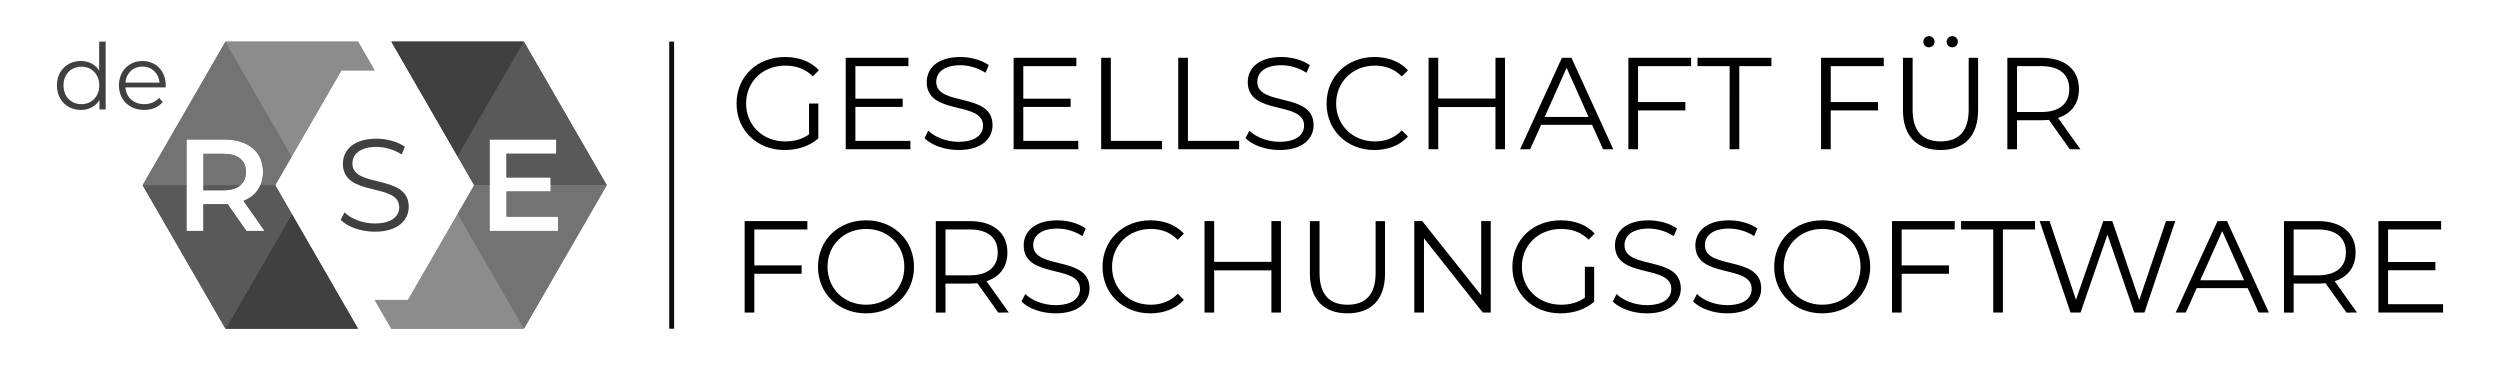
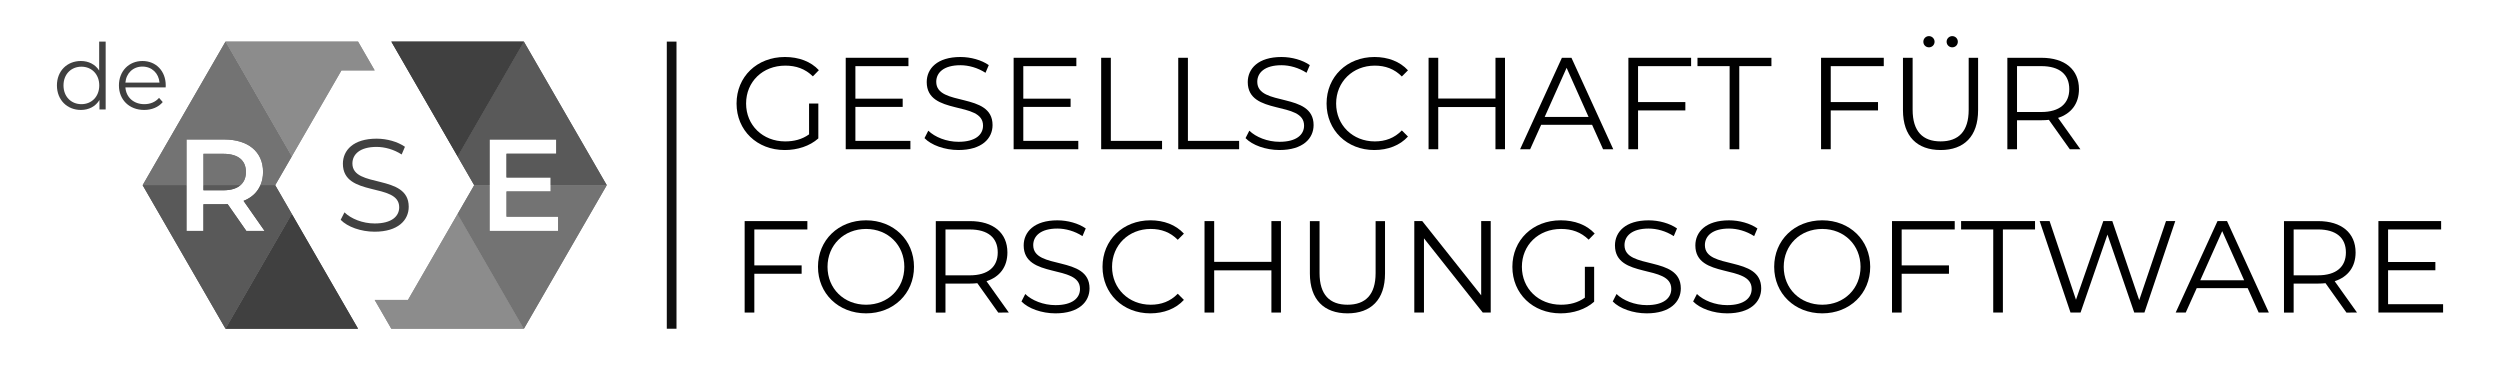
<svg xmlns="http://www.w3.org/2000/svg" id="svg4769" version="1.1" viewBox="0 0 135 20" height="20mm" width="135mm">
  <defs id="defs4763" />
  <g id="layer2" style="display:inline">
    <g id="g4601">
      <path id="path4669" d="m 24.71,11.555 -2.68,4.643 h -1.796 l 0.898,1.555 h 5.29e-4 7.157 z" style="opacity:1;fill:#8c8c8c;fill-opacity:1;fill-rule:nonzero;stroke:none;stroke-width:0.265;stroke-linecap:butt;stroke-linejoin:round;stroke-miterlimit:4;stroke-dasharray:none;stroke-dashoffset:0;stroke-opacity:0.941;paint-order:stroke markers fill" />
      <path id="path4663" d="M 12.179,2.247 7.703,10 h 2.367 v -2.469 h 2.032 c 1.298,0 2.103,0.663 2.103,1.756 0,0.264 -0.05,0.502 -0.141,0.713 h 0.796 l 0.898,-1.555 z m -1.192,6.06 v 1.693 h 1.998 c 0.194,-0.169 0.295,-0.41 0.295,-0.713 0,-0.621 -0.416,-0.981 -1.221,-0.981 z" style="opacity:1;fill:#737373;fill-opacity:1;fill-rule:nonzero;stroke:none;stroke-width:0.265;stroke-linecap:butt;stroke-linejoin:round;stroke-miterlimit:4;stroke-dasharray:none;stroke-dashoffset:0;stroke-opacity:0.941;paint-order:stroke markers fill" />
      <path id="path4665" d="m 15.757,11.555 -3.579,6.198 h 7.157 z" style="opacity:1;fill:#404040;fill-opacity:1;fill-rule:nonzero;stroke:none;stroke-width:0.265;stroke-linecap:butt;stroke-linejoin:round;stroke-miterlimit:4;stroke-dasharray:none;stroke-dashoffset:0;stroke-opacity:0.941;paint-order:stroke markers fill" />
      <path id="path4671" d="m 12.179,2.247 3.578,6.198 2.681,-4.643 h 1.795 l -0.898,-1.555 z" style="opacity:1;fill:#8c8c8c;fill-opacity:1;fill-rule:nonzero;stroke:none;stroke-width:0.265;stroke-linecap:butt;stroke-linejoin:round;stroke-miterlimit:4;stroke-dasharray:none;stroke-dashoffset:0;stroke-opacity:0.941;paint-order:stroke markers fill" />
      <path id="path4673" d="m 7.703,10 4.476,7.753 3.579,-6.198 -0.898,-1.555 h -0.796 c -0.167,0.386 -0.477,0.678 -0.911,0.847 l 1.136,1.623 H 13.301 L 12.292,11.023 c -0.064,0.007 -0.127,0.007 -0.191,0.007 h -1.115 v 1.439 H 10.069 V 10 Z m 3.284,0 v 0.275 h 1.072 c 0.413,0 0.721,-0.098 0.926,-0.275 z" style="opacity:1;fill:#595959;fill-opacity:1;fill-rule:nonzero;stroke:none;stroke-width:0.265;stroke-linecap:butt;stroke-linejoin:round;stroke-miterlimit:4;stroke-dasharray:none;stroke-dashoffset:0;stroke-opacity:0.941;paint-order:stroke markers fill" />
      <path id="path4667" d="m 28.288,2.247 -3.579,6.198 0.898,1.555 h 0.828 v -2.469 h 3.605 v 0.769 h -2.688 v 1.284 h 2.385 v 0.416 h 3.027 z" style="opacity:1;fill:#595959;fill-opacity:1;fill-rule:nonzero;stroke:none;stroke-width:0.265;stroke-linecap:butt;stroke-linejoin:round;stroke-miterlimit:4;stroke-dasharray:none;stroke-dashoffset:0;stroke-opacity:0.941;paint-order:stroke markers fill" />
      <path id="path4675" d="m 25.608,10 -0.898,1.555 3.579,6.198 4.476,-7.753 h -3.027 v 0.339 h -2.385 v 1.362 h 2.787 v 0.769 H 26.436 V 10 Z" style="opacity:1;fill:#737373;fill-opacity:1;fill-rule:nonzero;stroke:none;stroke-width:0.265;stroke-linecap:butt;stroke-linejoin:round;stroke-miterlimit:4;stroke-dasharray:none;stroke-dashoffset:0;stroke-opacity:0.941;paint-order:stroke markers fill" />
      <path id="path4677" d="m 21.132,2.247 3.578,6.198 3.579,-6.198 z" style="opacity:1;fill:#404040;fill-opacity:1;fill-rule:nonzero;stroke:none;stroke-width:0.265;stroke-linecap:butt;stroke-linejoin:round;stroke-miterlimit:4;stroke-dasharray:none;stroke-dashoffset:0;stroke-opacity:0.941;paint-order:stroke markers fill" />
      <g id="text5362" style="font-style:normal;font-variant:normal;font-weight:normal;font-stretch:normal;font-size:7.056px;line-height:125%;font-family:Montserrat;-inkscape-font-specification:Montserrat;text-align:start;letter-spacing:0px;word-spacing:0px;writing-mode:lr-tb;text-anchor:start;fill:#404040;fill-opacity:1;stroke:none;stroke-width:0.265px;stroke-linecap:butt;stroke-linejoin:miter;stroke-opacity:1" aria-label="S">
        <path id="path4573" style="font-style:normal;font-variant:normal;font-weight:normal;font-stretch:normal;font-family:Montserrat;-inkscape-font-specification:Montserrat;fill:#404040;fill-opacity:1;stroke-width:0.265px" d="m 20.23,12.512 c 1.263,0 1.841,-0.621 1.841,-1.348 0,-1.799 -3.041,-0.981 -3.041,-2.335 0,-0.494 0.402,-0.896 1.305,-0.896 0.437,0 0.931,0.134 1.355,0.409 L 21.867,7.926 C 21.472,7.651 20.893,7.488 20.336,7.488 c -1.256,0 -1.82,0.628 -1.82,1.355 0,1.827 3.041,0.995 3.041,2.349 0,0.487 -0.402,0.875 -1.326,0.875 -0.649,0 -1.277,-0.254 -1.63,-0.6 L 18.396,11.87 c 0.367,0.381 1.094,0.642 1.834,0.642 z" />
      </g>
      <path style="opacity:1;fill:#8c8c8c;fill-opacity:1;fill-rule:nonzero;stroke:none;stroke-width:0.265;stroke-linecap:butt;stroke-linejoin:round;stroke-miterlimit:4;stroke-dasharray:none;stroke-dashoffset:0;stroke-opacity:0.941;paint-order:stroke markers fill" d="m 24.71,11.555 -2.68,4.643 h -1.796 l 0.898,1.555 h 5.29e-4 7.157 z" id="path5015" />
      <path style="opacity:1;fill:#737373;fill-opacity:1;fill-rule:nonzero;stroke:none;stroke-width:0.265;stroke-linecap:butt;stroke-linejoin:round;stroke-miterlimit:4;stroke-dasharray:none;stroke-dashoffset:0;stroke-opacity:0.941;paint-order:stroke markers fill" d="M 12.179,2.247 7.703,10 h 2.367 v -2.469 h 2.032 c 1.298,0 2.103,0.663 2.103,1.756 0,0.264 -0.05,0.502 -0.141,0.713 h 0.796 l 0.898,-1.555 z m -1.192,6.06 v 1.693 h 1.998 c 0.194,-0.169 0.295,-0.41 0.295,-0.713 0,-0.621 -0.416,-0.981 -1.221,-0.981 z" id="path5017" />
      <path style="opacity:1;fill:#404040;fill-opacity:1;fill-rule:nonzero;stroke:none;stroke-width:0.265;stroke-linecap:butt;stroke-linejoin:round;stroke-miterlimit:4;stroke-dasharray:none;stroke-dashoffset:0;stroke-opacity:0.941;paint-order:stroke markers fill" d="m 15.757,11.555 -3.579,6.198 h 7.157 z" id="path5019" />
      <path style="opacity:1;fill:#8c8c8c;fill-opacity:1;fill-rule:nonzero;stroke:none;stroke-width:0.265;stroke-linecap:butt;stroke-linejoin:round;stroke-miterlimit:4;stroke-dasharray:none;stroke-dashoffset:0;stroke-opacity:0.941;paint-order:stroke markers fill" d="m 12.179,2.247 3.578,6.198 2.681,-4.643 h 1.795 l -0.898,-1.555 z" id="path5021" />
      <path style="opacity:1;fill:#595959;fill-opacity:1;fill-rule:nonzero;stroke:none;stroke-width:0.265;stroke-linecap:butt;stroke-linejoin:round;stroke-miterlimit:4;stroke-dasharray:none;stroke-dashoffset:0;stroke-opacity:0.941;paint-order:stroke markers fill" d="m 7.703,10 4.476,7.753 3.579,-6.198 -0.898,-1.555 h -0.796 c -0.167,0.386 -0.477,0.678 -0.911,0.847 l 1.136,1.623 H 13.301 L 12.292,11.023 c -0.064,0.007 -0.127,0.007 -0.191,0.007 h -1.115 v 1.439 H 10.069 V 10 Z m 3.284,0 v 0.275 h 1.072 c 0.413,0 0.721,-0.098 0.926,-0.275 z" id="path5023" />
      <path style="opacity:1;fill:#595959;fill-opacity:1;fill-rule:nonzero;stroke:none;stroke-width:0.265;stroke-linecap:butt;stroke-linejoin:round;stroke-miterlimit:4;stroke-dasharray:none;stroke-dashoffset:0;stroke-opacity:0.941;paint-order:stroke markers fill" d="m 28.288,2.247 -3.579,6.198 0.898,1.555 h 0.828 v -2.469 h 3.605 v 0.769 h -2.688 v 1.284 h 2.385 v 0.416 h 3.027 z" id="path5025" />
      <path style="opacity:1;fill:#737373;fill-opacity:1;fill-rule:nonzero;stroke:none;stroke-width:0.265;stroke-linecap:butt;stroke-linejoin:round;stroke-miterlimit:4;stroke-dasharray:none;stroke-dashoffset:0;stroke-opacity:0.941;paint-order:stroke markers fill" d="m 25.608,10 -0.898,1.555 3.579,6.198 4.476,-7.753 h -3.027 v 0.339 h -2.385 v 1.362 h 2.787 v 0.769 H 26.436 V 10 Z" id="path5027" />
      <path style="opacity:1;fill:#404040;fill-opacity:1;fill-rule:nonzero;stroke:none;stroke-width:0.265;stroke-linecap:butt;stroke-linejoin:round;stroke-miterlimit:4;stroke-dasharray:none;stroke-dashoffset:0;stroke-opacity:0.941;paint-order:stroke markers fill" d="m 21.132,2.247 3.578,6.198 3.579,-6.198 z" id="path5029" />
    </g>
  </g>
  <g id="layer1" style="display:inline">
    <g aria-label="de" style="font-style:normal;font-variant:normal;font-weight:normal;font-stretch:normal;font-size:7.056px;line-height:125%;font-family:Montserrat;-inkscape-font-specification:Montserrat;text-align:start;letter-spacing:0px;word-spacing:0px;writing-mode:lr-tb;text-anchor:start;display:inline;fill:#404040;fill-opacity:1;stroke:none;stroke-width:0.265px;stroke-linecap:butt;stroke-linejoin:miter;stroke-opacity:1" id="text5346">
      <path d="m 5.355,2.247 v 1.561 C 5.138,3.472 4.783,3.294 4.368,3.294 c -0.741,0 -1.294,0.533 -1.294,1.319 0,0.785 0.553,1.324 1.294,1.324 0.43,0 0.79,-0.188 1.003,-0.538 V 5.912 H 5.706 V 2.247 Z M 4.397,5.625 c -0.553,0 -0.968,-0.405 -0.968,-1.012 0,-0.607 0.415,-1.012 0.968,-1.012 0.548,0 0.963,0.405 0.963,1.012 0,0.607 -0.415,1.012 -0.963,1.012 z" style="font-style:normal;font-variant:normal;font-weight:normal;font-stretch:normal;font-size:4.939px;font-family:Montserrat;-inkscape-font-specification:Montserrat;fill:#404040;fill-opacity:1;stroke-width:0.265px" id="path4576" />
      <path d="m 8.95,4.613 c 0,-0.78 -0.528,-1.319 -1.259,-1.319 -0.731,0 -1.269,0.548 -1.269,1.319 0,0.77 0.553,1.324 1.363,1.324 0.41,0 0.77,-0.148 1.003,-0.425 L 8.589,5.284 C 8.392,5.512 8.11,5.625 7.794,5.625 c -0.568,0 -0.983,-0.361 -1.022,-0.904 h 2.173 c 0,-0.04 0.005,-0.079 0.005,-0.109 z M 7.69,3.595 c 0.509,0 0.879,0.356 0.924,0.864 H 6.772 C 6.816,3.951 7.186,3.595 7.69,3.595 Z" style="font-style:normal;font-variant:normal;font-weight:normal;font-stretch:normal;font-size:4.939px;font-family:Montserrat;-inkscape-font-specification:Montserrat;fill:#404040;fill-opacity:1;stroke-width:0.265px" id="path4578" />
    </g>
  </g>
  <g style="display:none" id="g4885">
    <text xml:space="preserve" style="font-style:normal;font-variant:normal;font-weight:normal;font-stretch:normal;font-size:7.056px;line-height:125%;font-family:Montserrat;-inkscape-font-specification:Montserrat;text-align:end;letter-spacing:0px;word-spacing:0px;writing-mode:lr-tb;text-anchor:end;fill:#00ff00;fill-opacity:1;stroke:none;stroke-width:0.265px;stroke-linecap:butt;stroke-linejoin:miter;stroke-opacity:1" x="9.174" y="5.912" id="text4889">
      <tspan id="tspan4887" x="9.174" y="5.912" style="font-size:4.939px;text-align:end;text-anchor:end;fill:#00ff00;fill-opacity:1;stroke:none;stroke-width:0.265px;stroke-opacity:1">de</tspan>
    </text>
  </g>
  <g id="layer3" style="display:inline">
    <g aria-label="GESELLSCHAFT FÜRFORSCHUNGSSOFTWARE" style="font-style:normal;font-variant:normal;font-weight:normal;font-stretch:normal;font-size:7.056px;line-height:125%;font-family:Montserrat;-inkscape-font-specification:Montserrat;text-align:start;letter-spacing:0px;word-spacing:0px;writing-mode:lr-tb;text-anchor:start;fill:#000000;fill-opacity:1;stroke:none;stroke-width:0.265px;stroke-linecap:butt;stroke-linejoin:miter;stroke-opacity:1" id="text5441">
      <path d="m 43.69,7.255 c -0.381,0.275 -0.818,0.381 -1.291,0.381 -1.214,0 -2.11,-0.875 -2.11,-2.046 0,-1.178 0.896,-2.046 2.117,-2.046 0.579,0 1.072,0.169 1.489,0.579 L 44.219,3.79 C 43.782,3.318 43.133,3.078 42.385,3.078 c -1.51,0 -2.611,1.065 -2.611,2.512 0,1.446 1.101,2.512 2.603,2.512 0.684,0 1.348,-0.212 1.813,-0.628 V 5.589 h -0.501 z" style="stroke-width:0.265px" id="path4727" />
      <path d="M 46.191,7.607 V 5.773 h 2.554 v -0.445 H 46.191 V 3.572 h 2.865 V 3.12 H 45.669 v 4.939 h 3.493 V 7.607 Z" style="stroke-width:0.265px" id="path4729" />
      <path d="m 51.757,8.101 c 1.263,0 1.841,-0.621 1.841,-1.348 0,-1.799 -3.041,-0.981 -3.041,-2.335 0,-0.494 0.402,-0.896 1.305,-0.896 0.437,0 0.931,0.134 1.355,0.409 L 53.394,3.515 C 52.999,3.24 52.42,3.078 51.863,3.078 c -1.256,0 -1.82,0.628 -1.82,1.355 0,1.827 3.041,0.995 3.041,2.349 0,0.487 -0.402,0.875 -1.326,0.875 -0.649,0 -1.277,-0.254 -1.63,-0.6 l -0.205,0.402 c 0.367,0.381 1.094,0.642 1.834,0.642 z" style="stroke-width:0.265px" id="path4731" />
      <path d="M 55.258,7.607 V 5.773 h 2.554 v -0.445 H 55.258 V 3.572 h 2.865 V 3.12 h -3.387 v 4.939 h 3.492 V 7.607 Z" style="stroke-width:0.265px" id="path4733" />
      <path d="m 59.463,8.059 h 3.288 V 7.607 H 59.985 V 3.12 h -0.522 z" style="stroke-width:0.265px" id="path4735" />
      <path d="m 63.625,8.059 h 3.288 V 7.607 H 64.147 V 3.12 h -0.522 z" style="stroke-width:0.265px" id="path4737" />
      <path d="m 69.093,8.101 c 1.263,0 1.841,-0.621 1.841,-1.348 0,-1.799 -3.041,-0.981 -3.041,-2.335 0,-0.494 0.402,-0.896 1.305,-0.896 0.437,0 0.931,0.134 1.355,0.409 L 70.73,3.515 C 70.335,3.24 69.756,3.078 69.199,3.078 c -1.256,0 -1.82,0.628 -1.82,1.355 0,1.827 3.041,0.995 3.041,2.349 0,0.487 -0.402,0.875 -1.326,0.875 -0.649,0 -1.277,-0.254 -1.63,-0.6 l -0.205,0.402 c 0.367,0.381 1.094,0.642 1.834,0.642 z" style="stroke-width:0.265px" id="path4739" />
      <path d="m 74.217,8.101 c 0.727,0 1.376,-0.247 1.813,-0.727 L 75.699,7.043 c -0.402,0.416 -0.896,0.593 -1.46,0.593 -1.192,0 -2.088,-0.875 -2.088,-2.046 0,-1.171 0.896,-2.046 2.088,-2.046 0.564,0 1.058,0.176 1.46,0.586 L 76.03,3.797 C 75.593,3.318 74.944,3.078 74.224,3.078 c -1.489,0 -2.589,1.065 -2.589,2.512 0,1.446 1.101,2.512 2.582,2.512 z" style="stroke-width:0.265px" id="path4741" />
      <path d="M 80.756,3.12 V 5.321 H 77.665 V 3.12 h -0.522 v 4.939 h 0.522 V 5.78 h 3.09 v 2.279 h 0.515 V 3.12 Z" style="stroke-width:0.265px" id="path4743" />
      <path d="M 86.566,8.059 H 87.116 L 84.858,3.12 h -0.515 l -2.258,4.939 h 0.543 L 83.222,6.74 H 85.973 Z M 83.412,6.316 84.597,3.663 85.783,6.316 Z" style="stroke-width:0.265px" id="path4745" />
      <path d="M 91.32,3.572 V 3.12 h -3.387 v 4.939 h 0.522 V 5.963 h 2.554 V 5.512 H 88.455 V 3.572 Z" style="stroke-width:0.265px" id="path4747" />
      <path d="m 93.399,8.059 h 0.522 V 3.572 h 1.736 V 3.12 h -3.993 v 0.452 h 1.736 z" style="stroke-width:0.265px" id="path4749" />
      <path d="M 101.724,3.572 V 3.12 h -3.387 v 4.939 h 0.522 V 5.963 h 2.554 V 5.512 H 98.86 V 3.572 Z" style="stroke-width:0.265px" id="path4751" />
      <path d="m 104.164,2.556 c 0.162,0 0.303,-0.127 0.303,-0.303 0,-0.169 -0.141,-0.303 -0.303,-0.303 -0.169,0 -0.303,0.134 -0.303,0.303 0,0.176 0.134,0.303 0.303,0.303 z m 1.256,0 c 0.169,0 0.303,-0.127 0.303,-0.303 0,-0.169 -0.134,-0.303 -0.303,-0.303 -0.162,0 -0.303,0.134 -0.303,0.303 0,0.176 0.141,0.303 0.303,0.303 z m -0.628,5.546 c 1.263,0 2.025,-0.734 2.025,-2.152 V 3.12 h -0.508 v 2.808 c 0,1.171 -0.55,1.707 -1.517,1.707 -0.96,0 -1.51,-0.536 -1.51,-1.707 v -2.808 h -0.522 v 2.829 c 0,1.418 0.769,2.152 2.032,2.152 z" style="stroke-width:0.265px" id="path4753" />
      <path d="m 112.341,8.059 -1.206,-1.693 c 0.72,-0.233 1.129,-0.776 1.129,-1.552 0,-1.058 -0.762,-1.693 -2.018,-1.693 h -1.849 v 4.939 h 0.522 V 6.493 h 1.326 c 0.141,0 0.268,-0.007 0.395,-0.021 l 1.129,1.587 z m -2.11,-2.011 h -1.312 v -2.477 h 1.312 c 0.988,0 1.51,0.452 1.51,1.242 0,0.776 -0.522,1.235 -1.51,1.235 z" style="stroke-width:0.265px" id="path4755" />
      <path d="m 43.598,12.391 v -0.452 h -3.387 v 4.939 H 40.734 v -2.095 h 2.554 V 14.331 H 40.734 v -1.94 z" style="stroke-width:0.265px" id="path4757" />
      <path d="m 46.767,16.921 c 1.482,0 2.589,-1.065 2.589,-2.512 0,-1.446 -1.108,-2.512 -2.589,-2.512 -1.496,0 -2.596,1.072 -2.596,2.512 0,1.439 1.101,2.512 2.596,2.512 z m 0,-0.466 c -1.192,0 -2.081,-0.868 -2.081,-2.046 0,-1.178 0.889,-2.046 2.081,-2.046 1.185,0 2.067,0.868 2.067,2.046 0,1.178 -0.882,2.046 -2.067,2.046 z" style="stroke-width:0.265px" id="path4759" />
      <path d="m 54.477,16.878 -1.206,-1.693 c 0.72,-0.233 1.129,-0.776 1.129,-1.552 0,-1.058 -0.762,-1.693 -2.018,-1.693 h -1.849 v 4.939 h 0.522 v -1.566 h 1.326 c 0.141,0 0.268,-0.007 0.395,-0.021 l 1.129,1.587 z M 52.368,14.868 h -1.312 v -2.477 h 1.312 c 0.988,0 1.51,0.452 1.51,1.242 0,0.776 -0.522,1.235 -1.51,1.235 z" style="stroke-width:0.265px" id="path4761" />
      <path d="m 56.994,16.921 c 1.263,0 1.841,-0.621 1.841,-1.348 0,-1.799 -3.041,-0.981 -3.041,-2.335 0,-0.494 0.402,-0.896 1.305,-0.896 0.437,0 0.931,0.134 1.355,0.409 l 0.176,-0.416 c -0.395,-0.275 -0.974,-0.437 -1.531,-0.437 -1.256,0 -1.82,0.628 -1.82,1.355 0,1.827 3.041,0.995 3.041,2.349 0,0.487 -0.402,0.875 -1.326,0.875 -0.649,0 -1.277,-0.254 -1.63,-0.6 l -0.205,0.402 c 0.367,0.381 1.094,0.642 1.834,0.642 z" style="stroke-width:0.265px" id="path4763" />
      <path d="m 62.118,16.921 c 0.727,0 1.376,-0.247 1.813,-0.727 l -0.332,-0.332 c -0.402,0.416 -0.896,0.593 -1.46,0.593 -1.192,0 -2.088,-0.875 -2.088,-2.046 0,-1.171 0.896,-2.046 2.088,-2.046 0.564,0 1.058,0.176 1.46,0.586 l 0.332,-0.332 c -0.437,-0.48 -1.087,-0.72 -1.806,-0.72 -1.489,0 -2.589,1.065 -2.589,2.512 0,1.446 1.101,2.512 2.582,2.512 z" style="stroke-width:0.265px" id="path4765" />
      <path d="m 68.656,11.939 v 2.201 h -3.09 v -2.201 h -0.522 v 4.939 h 0.522 v -2.279 h 3.09 v 2.279 h 0.515 v -4.939 z" style="stroke-width:0.265px" id="path4767" />
      <path d="m 72.766,16.921 c 1.263,0 2.025,-0.734 2.025,-2.152 v -2.829 h -0.508 v 2.808 c 0,1.171 -0.55,1.707 -1.517,1.707 -0.96,0 -1.51,-0.536 -1.51,-1.707 v -2.808 h -0.522 v 2.829 c 0,1.418 0.769,2.152 2.032,2.152 z" style="stroke-width:0.265px" id="path4769" />
      <path d="m 79.984,11.939 v 4.008 L 76.802,11.939 H 76.372 v 4.939 h 0.522 v -4.008 l 3.175,4.008 h 0.43 v -4.939 z" style="stroke-width:0.265px" id="path4771" />
      <path d="m 85.583,16.074 c -0.381,0.275 -0.818,0.381 -1.291,0.381 -1.214,0 -2.11,-0.875 -2.11,-2.046 0,-1.178 0.896,-2.046 2.117,-2.046 0.579,0 1.072,0.169 1.489,0.579 l 0.325,-0.332 c -0.437,-0.473 -1.087,-0.713 -1.834,-0.713 -1.51,0 -2.611,1.065 -2.611,2.512 0,1.446 1.101,2.512 2.603,2.512 0.684,0 1.348,-0.212 1.813,-0.628 v -1.884 h -0.501 z" style="stroke-width:0.265px" id="path4773" />
      <path d="m 88.923,16.921 c 1.263,0 1.841,-0.621 1.841,-1.348 0,-1.799 -3.041,-0.981 -3.041,-2.335 0,-0.494 0.402,-0.896 1.305,-0.896 0.437,0 0.931,0.134 1.355,0.409 l 0.176,-0.416 c -0.395,-0.275 -0.974,-0.437 -1.531,-0.437 -1.256,0 -1.82,0.628 -1.82,1.355 0,1.827 3.041,0.995 3.041,2.349 0,0.487 -0.402,0.875 -1.326,0.875 -0.649,0 -1.277,-0.254 -1.63,-0.6 l -0.205,0.402 c 0.367,0.381 1.094,0.642 1.834,0.642 z" style="stroke-width:0.265px" id="path4775" />
      <path d="m 93.264,16.921 c 1.263,0 1.841,-0.621 1.841,-1.348 0,-1.799 -3.041,-0.981 -3.041,-2.335 0,-0.494 0.402,-0.896 1.305,-0.896 0.437,0 0.931,0.134 1.355,0.409 l 0.176,-0.416 c -0.395,-0.275 -0.974,-0.437 -1.531,-0.437 -1.256,0 -1.82,0.628 -1.82,1.355 0,1.827 3.041,0.995 3.041,2.349 0,0.487 -0.402,0.875 -1.326,0.875 -0.649,0 -1.277,-0.254 -1.63,-0.6 l -0.205,0.402 c 0.367,0.381 1.094,0.642 1.834,0.642 z" style="stroke-width:0.265px" id="path4777" />
      <path d="m 98.402,16.921 c 1.482,0 2.589,-1.065 2.589,-2.512 0,-1.446 -1.108,-2.512 -2.589,-2.512 -1.496,0 -2.596,1.072 -2.596,2.512 0,1.439 1.101,2.512 2.596,2.512 z m 0,-0.466 c -1.192,0 -2.081,-0.868 -2.081,-2.046 0,-1.178 0.889,-2.046 2.081,-2.046 1.185,0 2.067,0.868 2.067,2.046 0,1.178 -0.882,2.046 -2.067,2.046 z" style="stroke-width:0.265px" id="path4779" />
      <path d="m 105.555,12.391 v -0.452 h -3.387 v 4.939 h 0.522 v -2.095 h 2.554 v -0.452 h -2.554 v -1.94 z" style="stroke-width:0.265px" id="path4781" />
      <path d="m 107.634,16.878 h 0.522 v -4.487 h 1.736 v -0.452 h -3.993 v 0.452 h 1.736 z" style="stroke-width:0.265px" id="path4783" />
      <path d="m 116.964,11.939 -1.446,4.269 -1.453,-4.269 h -0.487 l -1.475,4.247 -1.425,-4.247 h -0.536 l 1.665,4.939 h 0.543 l 1.453,-4.212 1.446,4.212 h 0.55 l 1.665,-4.939 z" style="stroke-width:0.265px" id="path4785" />
      <path d="m 121.968,16.878 h 0.55 l -2.258,-4.939 h -0.515 l -2.258,4.939 h 0.543 l 0.593,-1.319 h 2.752 z m -3.154,-1.743 1.185,-2.653 1.185,2.653 z" style="stroke-width:0.265px" id="path4787" />
      <path d="m 127.279,16.878 -1.206,-1.693 c 0.72,-0.233 1.129,-0.776 1.129,-1.552 0,-1.058 -0.762,-1.693 -2.018,-1.693 h -1.849 v 4.939 h 0.522 v -1.566 h 1.326 c 0.141,0 0.268,-0.007 0.395,-0.021 l 1.129,1.587 z m -2.11,-2.011 h -1.312 v -2.477 h 1.312 c 0.988,0 1.51,0.452 1.51,1.242 0,0.776 -0.522,1.235 -1.51,1.235 z" style="stroke-width:0.265px" id="path4789" />
      <path d="m 128.956,16.427 v -1.834 h 2.554 v -0.445 h -2.554 v -1.757 h 2.865 v -0.452 h -3.387 v 4.939 h 3.493 v -0.452 z" style="stroke-width:0.265px" id="path4791" />
    </g>
-     <path style="opacity:1;fill:none;fill-opacity:1;fill-rule:nonzero;stroke:#000000;stroke-width:0.265;stroke-linecap:butt;stroke-linejoin:round;stroke-miterlimit:4;stroke-dasharray:none;stroke-dashoffset:0;stroke-opacity:0.941;paint-order:stroke markers fill" d="M 36.269,17.753 V 2.247" id="path5435" />
+     <path style="opacity:1;fill:none;fill-opacity:1;fill-rule:nonzero;stroke:#000000;stroke-width:0.524;stroke-linecap:butt;stroke-linejoin:round;stroke-miterlimit:4;stroke-dasharray:none;stroke-dashoffset:0;stroke-opacity:0.941;paint-order:stroke markers fill" d="M 36.269,17.753 V 2.247" id="path5435" />
  </g>
  <g style="display:none" id="g4725">
    <text id="text4721" y="8.059" x="39.407" style="font-style:normal;font-variant:normal;font-weight:normal;font-stretch:normal;font-size:7.056px;line-height:125%;font-family:Montserrat;-inkscape-font-specification:Montserrat;text-align:start;letter-spacing:0px;word-spacing:0px;writing-mode:lr-tb;text-anchor:start;fill:#00ff00;fill-opacity:1;stroke:none;stroke-width:0.265px;stroke-linecap:butt;stroke-linejoin:miter;stroke-opacity:1" xml:space="preserve">
      <tspan style="fill:#00ff00;stroke-width:0.265px" y="8.059" x="39.407" id="tspan4717">GESELLSCHAFT FÜR</tspan>
      <tspan id="tspan4719" style="fill:#00ff00;stroke-width:0.265px" y="16.878" x="39.407">FORSCHUNGSSOFTWARE</tspan>
    </text>
    <path id="path4723" d="M 36.269,17.753 V 2.247" style="opacity:1;fill:none;fill-opacity:1;fill-rule:nonzero;stroke:#000000;stroke-width:0.265;stroke-linecap:butt;stroke-linejoin:round;stroke-miterlimit:4;stroke-dasharray:none;stroke-dashoffset:0;stroke-opacity:0.941;paint-order:stroke markers fill" />
  </g>
  <g id="layer4" style="display:none">
    <path style="opacity:1;fill:#404040;fill-opacity:1;fill-rule:nonzero;stroke:#ff0000;stroke-width:0.265;stroke-linecap:butt;stroke-linejoin:round;stroke-miterlimit:4;stroke-dasharray:none;stroke-dashoffset:0;stroke-opacity:0.941;paint-order:stroke markers fill" d="M 12.179,2.247 H 1.837" id="path4640" />
    <path style="opacity:1;fill:#404040;fill-opacity:1;fill-rule:nonzero;stroke:#ff0000;stroke-width:0.265;stroke-linecap:butt;stroke-linejoin:round;stroke-miterlimit:4;stroke-dasharray:none;stroke-dashoffset:0;stroke-opacity:0.941;paint-order:stroke markers fill" d="M 7.703,10 V 2.247" id="path4642" />
    <path style="opacity:1;fill:#404040;fill-opacity:1;fill-rule:nonzero;stroke:#ff0000;stroke-width:0.265;stroke-linecap:butt;stroke-linejoin:round;stroke-miterlimit:4;stroke-dasharray:none;stroke-dashoffset:0;stroke-opacity:0.941;paint-order:stroke markers fill" d="m 36.269,17.753 h 77.914" id="path4796" />
    <path style="opacity:1;fill:#404040;fill-opacity:1;fill-rule:nonzero;stroke:#ff0000;stroke-width:0.265;stroke-linecap:butt;stroke-linejoin:round;stroke-miterlimit:4;stroke-dasharray:none;stroke-dashoffset:0;stroke-opacity:0.941;paint-order:stroke markers fill" d="M 36.269,16.878 H 112.35" id="path4798" />
    <path style="opacity:1;fill:#404040;fill-opacity:1;fill-rule:nonzero;stroke:#ff0000;stroke-width:0.265;stroke-linecap:butt;stroke-linejoin:round;stroke-miterlimit:4;stroke-dasharray:none;stroke-dashoffset:0;stroke-opacity:0.941;paint-order:stroke markers fill" d="M 32.765,10 H 36.269" id="path4800" />
    <path id="path4802" d="m 36.269,10 h 3.505" style="opacity:1;fill:#404040;fill-opacity:1;fill-rule:nonzero;stroke:#ff0000;stroke-width:0.265;stroke-linecap:butt;stroke-linejoin:round;stroke-miterlimit:4;stroke-dasharray:none;stroke-dashoffset:0;stroke-opacity:0.941;paint-order:stroke markers fill" />
    <path style="opacity:1;fill:#404040;fill-opacity:1;fill-rule:nonzero;stroke:#ff0000;stroke-width:0.265;stroke-linecap:butt;stroke-linejoin:round;stroke-miterlimit:4;stroke-dasharray:none;stroke-dashoffset:0;stroke-opacity:0.941;paint-order:stroke markers fill" d="M 39.775,3.144 V 16.902" id="path4804" />
    <path style="display:inline;opacity:1;fill:#404040;fill-opacity:1;fill-rule:nonzero;stroke:#ff0000;stroke-width:0.265;stroke-linecap:butt;stroke-linejoin:round;stroke-miterlimit:4;stroke-dasharray:none;stroke-dashoffset:0;stroke-opacity:0.941;paint-order:stroke markers fill" d="m 36.269,2.247 h 77.532" id="path4644" />
    <path style="opacity:1;fill:#404040;fill-opacity:1;fill-rule:nonzero;stroke:#ff0000;stroke-width:0.265;stroke-linecap:butt;stroke-linejoin:round;stroke-miterlimit:4;stroke-dasharray:none;stroke-dashoffset:0;stroke-opacity:0.941;paint-order:stroke markers fill" d="M 113.972,3.12 H 36.269" id="path4794" />
  </g>
</svg>
